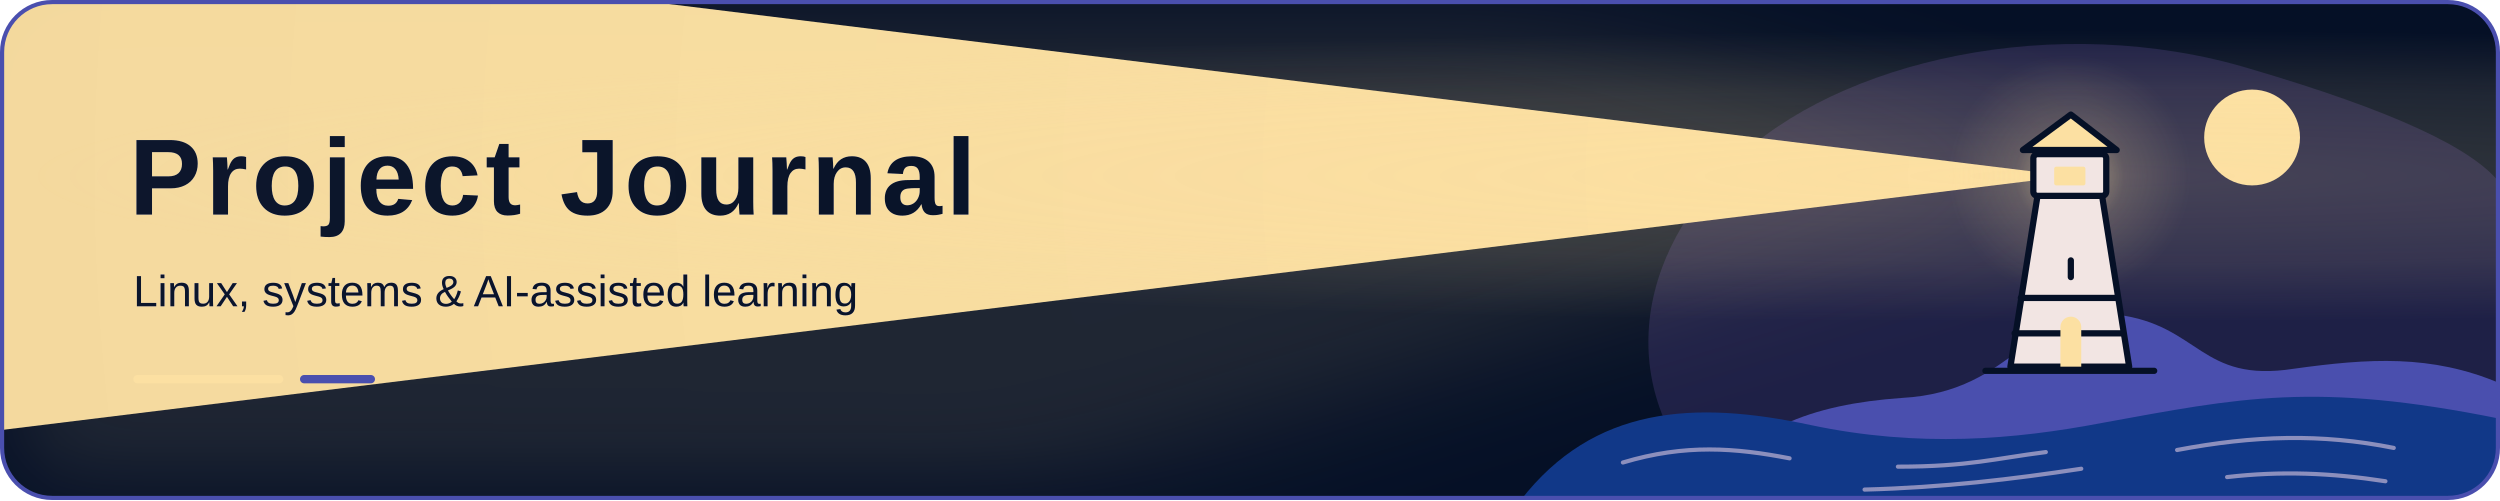
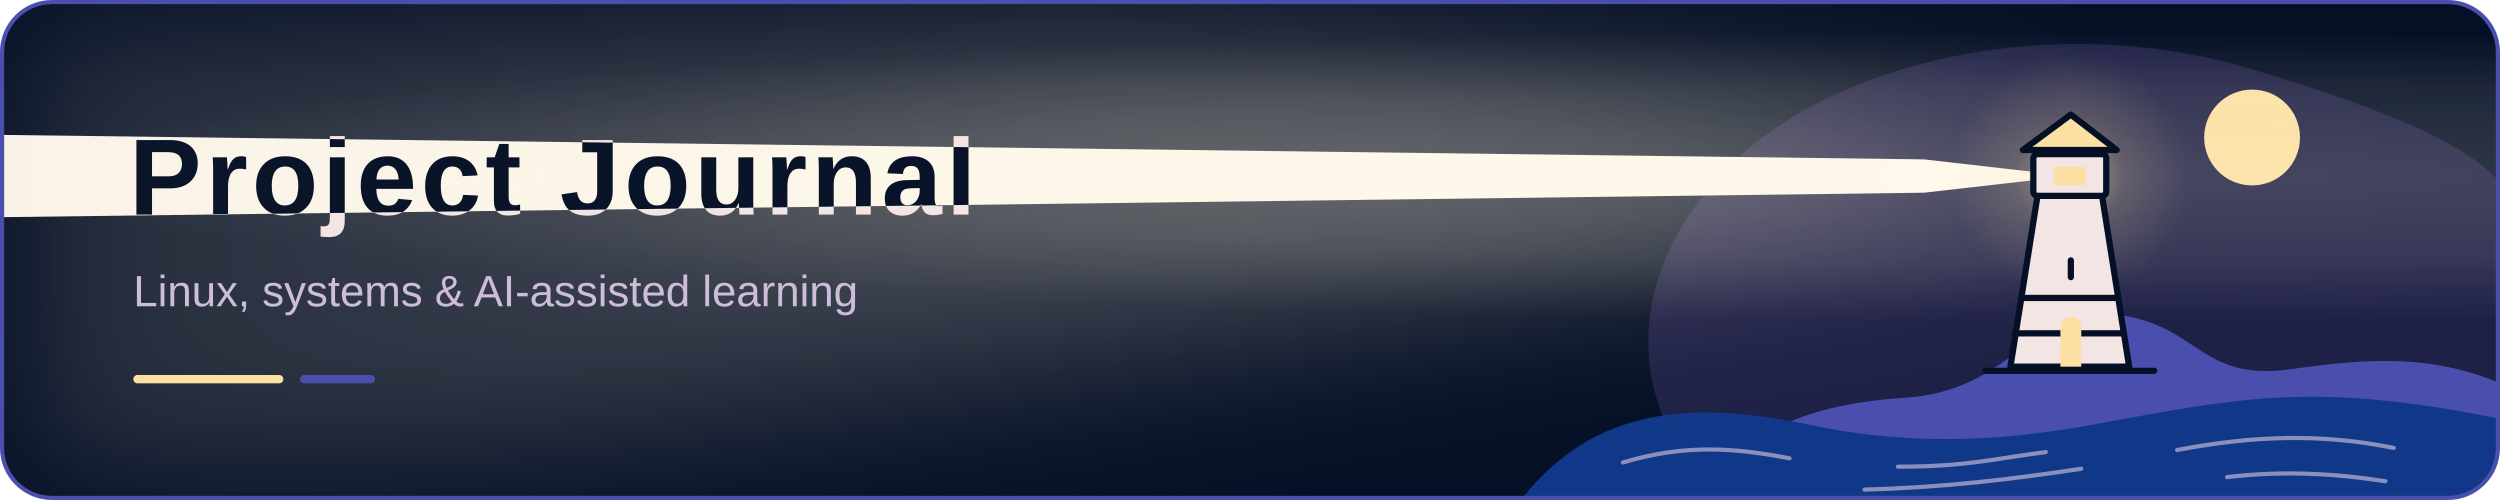
<svg xmlns="http://www.w3.org/2000/svg" width="1200" height="240" viewBox="0 0 1200 240" role="img" aria-labelledby="title description">
  <defs>
    <clipPath id="edge">
      <rect x="1" y="1" width="1198" height="238" rx="24" />
    </clipPath>
-     <radialGradient id="beam-strength" gradientUnits="userSpaceOnUse" cx="993.5" cy="84.5" r="1580">
+     <radialGradient id="beam-strength" gradientUnits="userSpaceOnUse" cx="993.5" cy="84.5" r="1800">
      <stop offset="0" stop-color="white" stop-opacity="1" />
      <stop offset=".25" stop-color="white" stop-opacity=".99" />
-       <stop offset="1" stop-color="white" stop-opacity=".94" />
+       <stop offset=".82" stop-color="white" stop-opacity=".96" />
+       <stop offset=".93" stop-color="white" stop-opacity=".7" />
+       <stop offset=".99" stop-color="white" stop-opacity="0" />
+     </radialGradient>
+     <radialGradient id="beam-atmosphere" gradientUnits="userSpaceOnUse" cx="993.5" cy="84.5" r="1800">
+       <stop offset="0" stop-color="white" stop-opacity=".9" />
+       <stop offset=".18" stop-color="white" stop-opacity=".72" />
+       <stop offset=".5" stop-color="white" stop-opacity=".36" />
+       <stop offset=".74" stop-color="white" stop-opacity=".08" />
+       <stop offset=".9" stop-color="white" stop-opacity="0" />
+       <stop offset="1" stop-color="white" stop-opacity="0" />
    </radialGradient>
    <filter id="beam-soften" x="-10%" y="-15%" width="120%" height="130%" color-interpolation-filters="sRGB">
-       <feGaussianBlur stdDeviation="28" />
+       <feGaussianBlur stdDeviation="40" />
    </filter>
    <mask id="lighthouse-sweep" maskUnits="userSpaceOnUse" maskContentUnits="userSpaceOnUse" x="0" y="0" width="1200" height="240" style="mask-type:alpha">
      <g class="beam-rotor">
-         <path d="M993.5 84.5L-574.723 -108.054A1580 1580 0 0 0 -574.723 277.054Z" fill="url(#beam-strength)" />
+         <path d="M993.5 84.5L923.5 76.5L-176.5 62.5Q-554.5 76.14 -806.5 84.5Q-554.5 92.86 -176.5 106.5L923.5 92.5Z" fill="url(#beam-strength)" />
      </g>
    </mask>
    <mask id="lighthouse-glow" maskUnits="userSpaceOnUse" maskContentUnits="userSpaceOnUse" x="0" y="0" width="1200" height="240" style="mask-type:alpha">
      <g class="beam-rotor">
-         <path d="M993.5 84.5L-517.462 -377.447A1580 1580 0 0 0 -517.462 546.447Z" fill="url(#beam-strength)" filter="url(#beam-soften)" />
+         <path d="M993.5 84.5L-779.154 -228.067A1800 1800 0 0 0 -779.154 397.067Z" fill="url(#beam-atmosphere)" filter="url(#beam-soften)" />
      </g>
    </mask>
    <radialGradient id="lantern-halo">
      <stop offset="0" stop-color="#fce0a2" stop-opacity=".38" />
      <stop offset="1" stop-color="#fce0a2" stop-opacity="0" />
    </radialGradient>
    <radialGradient id="viewer-glow">
-       <stop offset="0" stop-color="#fce0a2" stop-opacity="1" />
-       <stop offset=".6" stop-color="#fce0a2" stop-opacity=".6" />
-       <stop offset="1" stop-color="#fce0a2" stop-opacity="0" />
+       <stop offset="0" stop-color="#fff6df" stop-opacity="1" />
+       <stop offset=".6" stop-color="#fff6df" stop-opacity=".6" />
+       <stop offset="1" stop-color="#fff6df" stop-opacity="0" />
    </radialGradient>
  </defs>
  <style>
    .sky{fill:#051026}.wash{fill:#1e2046}.coast{fill:#4a4fae}.ocean{fill:#113888}.sun{fill:#fce0a2}.tower{fill:#f2e5e3}.roof{fill:#fce0a2}.window{fill:#fce0a2}.ink{fill:#f2e5e3}.muted{fill:#cebdda}.accent{fill:#fce0a2}.gold{fill:#4a4fae}.line{fill:none;stroke:#051026;stroke-width:3;stroke-linecap:round;stroke-linejoin:round}.wave{fill:none;stroke:#cebdda;stroke-width:2;stroke-linecap:round;opacity:.65}.border{fill:none;stroke:#4a4fae;stroke-width:2}
    .beam-rotor{transform-box:view-box;transform-origin:993.5px 84.5px;animation:beacon-orbit 16s linear infinite,beacon-depth 16s linear infinite}
-     .beam-light{fill:#fce0a2}
-     .beam-halo{fill:#fce0a2;opacity:0.11}
+     .beam-light{fill:#fff9ed}
+     .beam-halo{fill:#fff1d7;opacity:0.42}
    .beam-ink{fill:#051026}
    .beam-front-glint{animation:beacon-front 16s linear infinite}
    @keyframes beacon-orbit{0%{transform:scale(1,0.12)}3.125%{transform:scale(0.980785,0.135217)}6.25%{transform:scale(0.92388,0.149849)}9.375%{transform:scale(0.83147,0.163334)}12.5%{transform:scale(0.707107,0.175154)}15.625%{transform:scale(0.55557,0.184855)}18.75%{transform:scale(0.382683,0.192063)}21.875%{transform:scale(0.19509,0.196501)}25%{transform:scale(0,0.198)}28.125%{transform:scale(-0.19509,0.196501)}31.25%{transform:scale(-0.382683,0.192063)}34.375%{transform:scale(-0.55557,0.184855)}37.5%{transform:scale(-0.707107,0.175154)}40.625%{transform:scale(-0.83147,0.163334)}43.75%{transform:scale(-0.92388,0.149849)}46.875%{transform:scale(-0.980785,0.135217)}50%{transform:scale(-1,0.12)}53.125%{transform:scale(-0.980785,0.12)}56.25%{transform:scale(-0.92388,0.12)}59.375%{transform:scale(-0.83147,0.12)}62.5%{transform:scale(-0.707107,0.12)}65.625%{transform:scale(-0.55557,0.12)}66.667%{transform:scale(-0.5,0.12)}68.75%{transform:scale(-0.382683,0.12)}71.875%{transform:scale(-0.19509,0.12)}75%{transform:scale(0,0.12)}78.125%{transform:scale(0.19509,0.12)}78.333%{transform:scale(0.207912,0.12)}81.25%{transform:scale(0.382683,0.12)}84.375%{transform:scale(0.55557,0.12)}87.5%{transform:scale(0.707107,0.12)}90.625%{transform:scale(0.83147,0.12)}93.75%{transform:scale(0.92388,0.12)}96.875%{transform:scale(0.980785,0.12)}100%{transform:scale(1,0.12)}}
    @keyframes beacon-depth{0%{opacity:1}3.125%{opacity:1}6.25%{opacity:1}9.375%{opacity:1}12.5%{opacity:1}15.625%{opacity:1}18.75%{opacity:1}21.875%{opacity:1}25%{opacity:1}28.125%{opacity:1}31.25%{opacity:1}34.375%{opacity:1}37.5%{opacity:1}40.625%{opacity:1}43.75%{opacity:1}46.875%{opacity:1}50%{opacity:1}53.125%{opacity:0.812}56.25%{opacity:0.625}59.375%{opacity:0.438}62.5%{opacity:0.25}65.625%{opacity:0.062}66.667%{opacity:0}68.75%{opacity:0}71.875%{opacity:0}75%{opacity:0}78.125%{opacity:0.938}78.333%{opacity:1}81.25%{opacity:1}84.375%{opacity:1}87.5%{opacity:1}90.625%{opacity:1}93.75%{opacity:1}96.875%{opacity:1}100%{opacity:1}}
    @keyframes beacon-front{0%{opacity:0}3.125%{opacity:0}6.25%{opacity:0}9.375%{opacity:0}12.5%{opacity:0}15.625%{opacity:0}18.75%{opacity:0.019}21.875%{opacity:0.372}25%{opacity:1}28.125%{opacity:0.372}31.25%{opacity:0.019}34.375%{opacity:0}37.5%{opacity:0}40.625%{opacity:0}43.75%{opacity:0}46.875%{opacity:0}50%{opacity:0}53.125%{opacity:0}56.25%{opacity:0}59.375%{opacity:0}62.5%{opacity:0}65.625%{opacity:0}66.667%{opacity:0}68.75%{opacity:0}71.875%{opacity:0}75%{opacity:0}78.125%{opacity:0}78.333%{opacity:0}81.25%{opacity:0}84.375%{opacity:0}87.5%{opacity:0}90.625%{opacity:0}93.75%{opacity:0}96.875%{opacity:0}100%{opacity:0}}
    @media(prefers-reduced-motion:reduce){.beam-rotor,.beam-front-glint{animation:none}.beam-layer{display:none}}
  </style>
  <g clip-path="url(#edge)">
    <rect class="sky" width="1200" height="240" />
    <g aria-hidden="true">
      <path class="wash" d="M827 240c-49-44-48-111 5-162 50-49 155-73 248-45 68 20 107 38 120 55v152Z" />
      <circle class="sun" cx="1081" cy="66" r="23" />
      <path class="coast" d="M817 240c19-34 53-46 96-49 55-3 61-45 103-40 40 5 40 33 85 26 36-5 66-7 99 7v56Z" />
      <path class="ocean" d="M730 240c35-45 83-48 139-36 52 11 98 7 140-1 66-12 102-20 191-2v39Z" />
      <path class="wave" d="M779 222c30-9 54-7 80-2m52 4c34 0 47-4 71-7m63-1c37-7 69-8 104-1" />
      <path class="wave" d="M895 235c38-1 71-5 104-10m70 4c26-3 50-2 76 2" />
      <rect class="beam-halo beam-layer" width="1200" height="240" mask="url(#lighthouse-glow)" />
      <rect class="beam-light beam-layer" width="1200" height="240" mask="url(#lighthouse-sweep)" />
      <circle cx="993.5" cy="84.5" r="26" fill="url(#lantern-halo)" />
      <g class="beam-layer beam-front-glint">
        <ellipse cx="993.5" cy="84.5" rx="980" ry="70" fill="url(#viewer-glow)" opacity="0.18" />
        <circle cx="993.5" cy="84.5" r="58" fill="url(#lantern-halo)" opacity=".75" />
      </g>
      <path class="tower" d="m978 94-13 82h57l-13-82Z" />
      <path class="line" d="m978 94-13 82h57l-13-82Z" />
      <rect class="tower" x="976" y="74" width="35" height="20" rx="2" />
      <rect class="line" x="976" y="74" width="35" height="20" rx="2" />
      <path class="roof" d="m971 72 23-17 22 17Z" />
      <path class="line" d="m971 72 23-17 22 17Z" />
      <rect class="window" x="986" y="80" width="15" height="9" rx="1" />
      <path class="line" d="M970 143h46m-49 17h52m-25-35v8" />
      <path class="roof" d="M989 176v-19a5 5 0 0 1 10 0v19Z" />
      <path class="line" d="M953 178h81" />
      <rect class="accent" x="64" y="180" width="72" height="4" rx="2" />
      <rect class="gold" x="144" y="180" width="36" height="4" rx="2" />
    </g>
    <g font-family="Segoe UI, Arial, sans-serif">
      <text class="ink" x="62" y="103" font-size="52" font-weight="700" letter-spacing="2">Project Journal</text>
      <text class="muted" x="64" y="147" font-size="21" font-weight="400">Linux, systems &amp; AI-assisted learning</text>
    </g>
    <g class="beam-layer" font-family="Segoe UI, Arial, sans-serif" mask="url(#lighthouse-sweep)" aria-hidden="true">
      <text class="beam-ink" x="62" y="103" font-size="52" font-weight="700" letter-spacing="2">Project Journal</text>
      <text class="beam-ink" x="64" y="147" font-size="21" font-weight="400">Linux, systems &amp; AI-assisted learning</text>
    </g>
  </g>
  <rect class="border" x="1" y="1" width="1198" height="238" rx="24" />
</svg>
